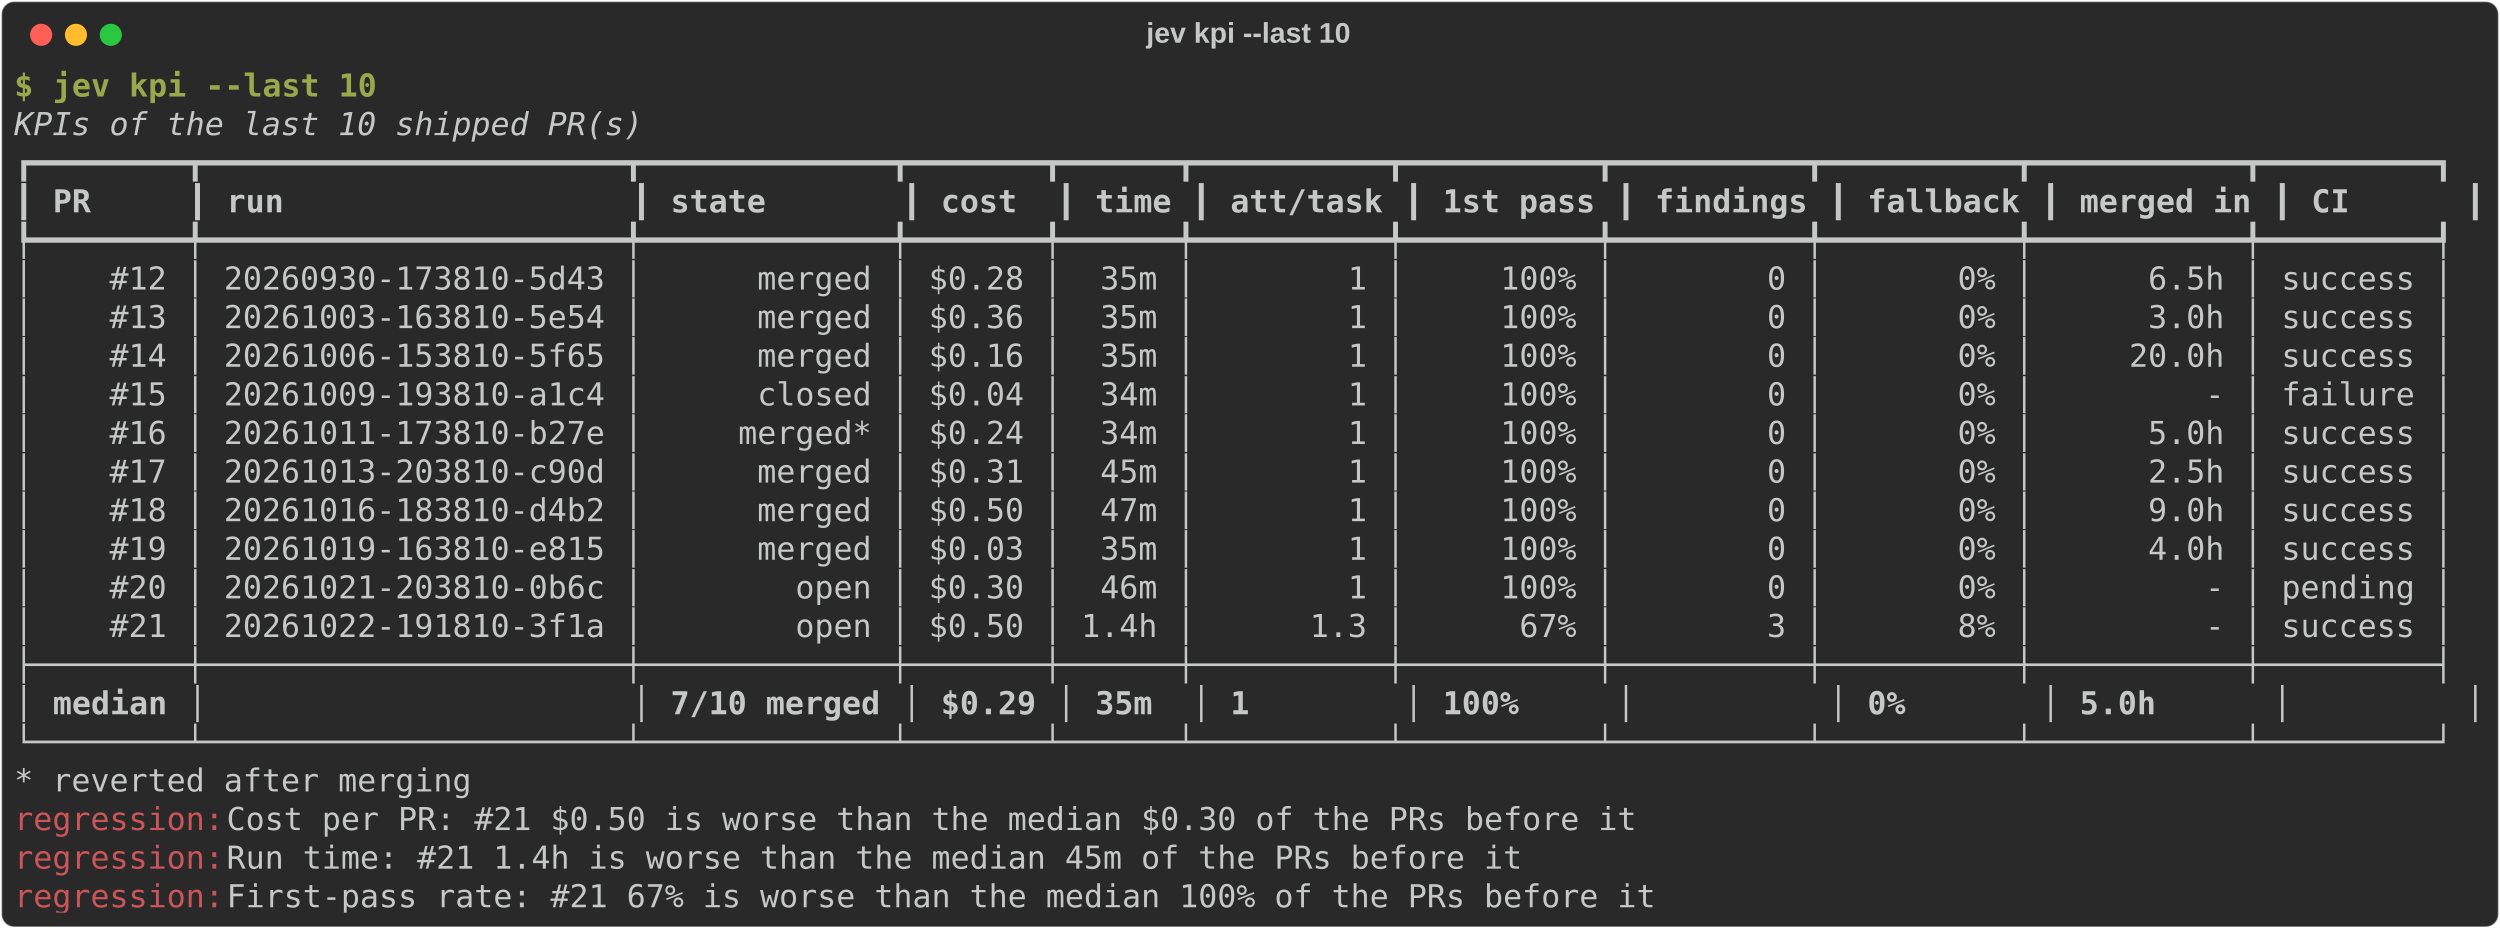
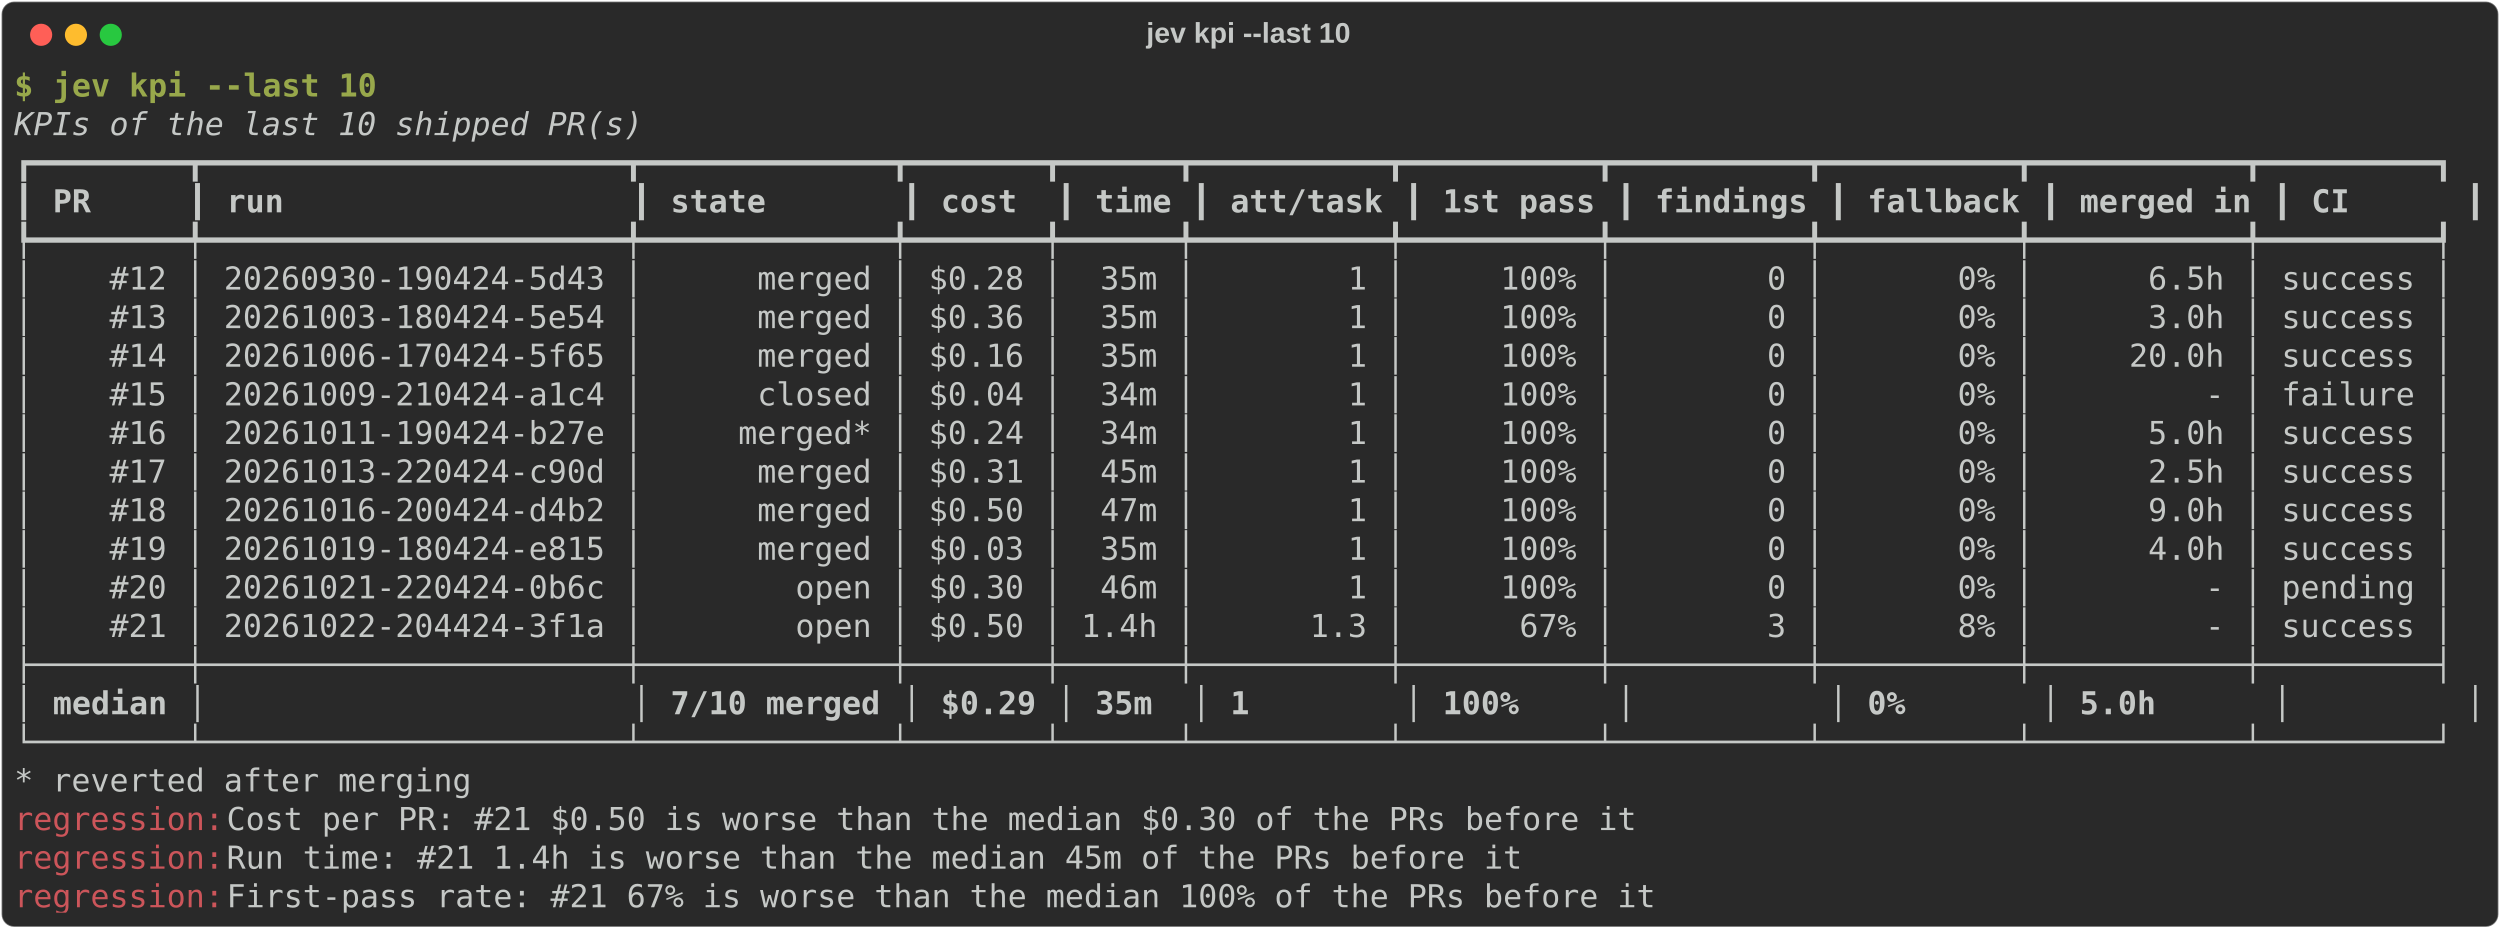
<svg xmlns="http://www.w3.org/2000/svg" class="rich-terminal" viewBox="0 0 1580 586.8">
  <style>

    @font-face {
        font-family: "Fira Code";
        src: local("FiraCode-Regular"),
                url("https://cdnjs.cloudflare.com/ajax/libs/firacode/6.2.0/woff2/FiraCode-Regular.woff2") format("woff2"),
                url("https://cdnjs.cloudflare.com/ajax/libs/firacode/6.2.0/woff/FiraCode-Regular.woff") format("woff");
        font-style: normal;
        font-weight: 400;
    }
    @font-face {
        font-family: "Fira Code";
        src: local("FiraCode-Bold"),
                url("https://cdnjs.cloudflare.com/ajax/libs/firacode/6.2.0/woff2/FiraCode-Bold.woff2") format("woff2"),
                url("https://cdnjs.cloudflare.com/ajax/libs/firacode/6.2.0/woff/FiraCode-Bold.woff") format("woff");
        font-style: bold;
        font-weight: 700;
    }

-     .terminal-3454750948-matrix {
+     .terminal-2838319310-matrix {
        font-family: Fira Code, monospace;
        font-size: 20px;
        line-height: 24.4px;
        font-variant-east-asian: full-width;
    }

-     .terminal-3454750948-title {
+     .terminal-2838319310-title {
        font-size: 18px;
        font-weight: bold;
        font-family: arial;
    }

-     .terminal-3454750948-r1 { fill: #98a84b;font-weight: bold }
- .terminal-3454750948-r2 { fill: #c5c8c6 }
- .terminal-3454750948-r3 { fill: #c5c8c6;font-style: italic; }
- .terminal-3454750948-r4 { fill: #c5c8c6;font-weight: bold }
- .terminal-3454750948-r5 { fill: #cc555a }
+     .terminal-2838319310-r1 { fill: #98a84b;font-weight: bold }
+ .terminal-2838319310-r2 { fill: #c5c8c6 }
+ .terminal-2838319310-r3 { fill: #c5c8c6;font-style: italic; }
+ .terminal-2838319310-r4 { fill: #c5c8c6;font-weight: bold }
+ .terminal-2838319310-r5 { fill: #cc555a }
    </style>
  <defs>
-     <clipPath id="terminal-3454750948-clip-terminal">
+     <clipPath id="terminal-2838319310-clip-terminal">
      <rect x="0" y="0" width="1560.6" height="535.8" />
    </clipPath>
-     <clipPath id="terminal-3454750948-line-0">
+     <clipPath id="terminal-2838319310-line-0">
      <rect x="0" y="1.5" width="1561.6" height="24.65" />
    </clipPath>
-     <clipPath id="terminal-3454750948-line-1">
+     <clipPath id="terminal-2838319310-line-1">
      <rect x="0" y="25.9" width="1561.6" height="24.65" />
    </clipPath>
-     <clipPath id="terminal-3454750948-line-2">
+     <clipPath id="terminal-2838319310-line-2">
      <rect x="0" y="50.3" width="1561.6" height="24.65" />
    </clipPath>
-     <clipPath id="terminal-3454750948-line-3">
+     <clipPath id="terminal-2838319310-line-3">
      <rect x="0" y="74.7" width="1561.6" height="24.65" />
    </clipPath>
-     <clipPath id="terminal-3454750948-line-4">
+     <clipPath id="terminal-2838319310-line-4">
      <rect x="0" y="99.1" width="1561.6" height="24.65" />
    </clipPath>
-     <clipPath id="terminal-3454750948-line-5">
+     <clipPath id="terminal-2838319310-line-5">
      <rect x="0" y="123.5" width="1561.6" height="24.65" />
    </clipPath>
-     <clipPath id="terminal-3454750948-line-6">
+     <clipPath id="terminal-2838319310-line-6">
      <rect x="0" y="147.9" width="1561.6" height="24.65" />
    </clipPath>
-     <clipPath id="terminal-3454750948-line-7">
+     <clipPath id="terminal-2838319310-line-7">
      <rect x="0" y="172.3" width="1561.6" height="24.65" />
    </clipPath>
-     <clipPath id="terminal-3454750948-line-8">
+     <clipPath id="terminal-2838319310-line-8">
      <rect x="0" y="196.7" width="1561.6" height="24.65" />
    </clipPath>
-     <clipPath id="terminal-3454750948-line-9">
+     <clipPath id="terminal-2838319310-line-9">
      <rect x="0" y="221.1" width="1561.6" height="24.65" />
    </clipPath>
-     <clipPath id="terminal-3454750948-line-10">
+     <clipPath id="terminal-2838319310-line-10">
      <rect x="0" y="245.5" width="1561.6" height="24.65" />
    </clipPath>
-     <clipPath id="terminal-3454750948-line-11">
+     <clipPath id="terminal-2838319310-line-11">
      <rect x="0" y="269.9" width="1561.6" height="24.65" />
    </clipPath>
-     <clipPath id="terminal-3454750948-line-12">
+     <clipPath id="terminal-2838319310-line-12">
      <rect x="0" y="294.3" width="1561.6" height="24.65" />
    </clipPath>
-     <clipPath id="terminal-3454750948-line-13">
+     <clipPath id="terminal-2838319310-line-13">
      <rect x="0" y="318.7" width="1561.6" height="24.65" />
    </clipPath>
-     <clipPath id="terminal-3454750948-line-14">
+     <clipPath id="terminal-2838319310-line-14">
      <rect x="0" y="343.1" width="1561.6" height="24.65" />
    </clipPath>
-     <clipPath id="terminal-3454750948-line-15">
+     <clipPath id="terminal-2838319310-line-15">
      <rect x="0" y="367.5" width="1561.6" height="24.65" />
    </clipPath>
-     <clipPath id="terminal-3454750948-line-16">
+     <clipPath id="terminal-2838319310-line-16">
      <rect x="0" y="391.9" width="1561.6" height="24.65" />
    </clipPath>
-     <clipPath id="terminal-3454750948-line-17">
+     <clipPath id="terminal-2838319310-line-17">
      <rect x="0" y="416.3" width="1561.6" height="24.65" />
    </clipPath>
-     <clipPath id="terminal-3454750948-line-18">
+     <clipPath id="terminal-2838319310-line-18">
      <rect x="0" y="440.7" width="1561.6" height="24.65" />
    </clipPath>
-     <clipPath id="terminal-3454750948-line-19">
+     <clipPath id="terminal-2838319310-line-19">
      <rect x="0" y="465.1" width="1561.6" height="24.65" />
    </clipPath>
-     <clipPath id="terminal-3454750948-line-20">
+     <clipPath id="terminal-2838319310-line-20">
      <rect x="0" y="489.5" width="1561.6" height="24.65" />
    </clipPath>
  </defs>
  <rect fill="#292929" stroke="rgba(255,255,255,0.35)" stroke-width="1" x="1" y="1" width="1578" height="584.8" rx="8" />
-   <text class="terminal-3454750948-title" fill="#c5c8c6" text-anchor="middle" x="789" y="27">jev kpi --last 10</text>
+   <text class="terminal-2838319310-title" fill="#c5c8c6" text-anchor="middle" x="789" y="27">jev kpi --last 10</text>
  <g transform="translate(26,22)">
    <circle cx="0" cy="0" r="7" fill="#ff5f57" />
    <circle cx="22" cy="0" r="7" fill="#febc2e" />
    <circle cx="44" cy="0" r="7" fill="#28c840" />
  </g>
-   <g transform="translate(9, 41)" clip-path="url(#terminal-3454750948-clip-terminal)">
-     <g class="terminal-3454750948-matrix">
-       <text class="terminal-3454750948-r1" x="0" y="20" textLength="24.4" clip-path="url(#terminal-3454750948-line-0)">$ </text>
-       <text class="terminal-3454750948-r1" x="24.4" y="20" textLength="207.4" clip-path="url(#terminal-3454750948-line-0)">jev kpi --last 10</text>
-       <text class="terminal-3454750948-r2" x="1561.6" y="20" textLength="12.2" clip-path="url(#terminal-3454750948-line-0)">
- </text>
-       <text class="terminal-3454750948-r3" x="0" y="44.4" textLength="1561.6" clip-path="url(#terminal-3454750948-line-1)">                                               KPIs of the last 10 shipped PR(s)                                                </text>
-       <text class="terminal-3454750948-r2" x="1561.6" y="44.4" textLength="12.2" clip-path="url(#terminal-3454750948-line-1)">
- </text>
-       <text class="terminal-3454750948-r2" x="0" y="68.8" textLength="1561.6" clip-path="url(#terminal-3454750948-line-2)">┏━━━━━━━━┳━━━━━━━━━━━━━━━━━━━━━━┳━━━━━━━━━━━━━┳━━━━━━━┳━━━━━━┳━━━━━━━━━━┳━━━━━━━━━━┳━━━━━━━━━━┳━━━━━━━━━━┳━━━━━━━━━━━┳━━━━━━━━━┓</text>
-       <text class="terminal-3454750948-r2" x="1561.6" y="68.8" textLength="12.2" clip-path="url(#terminal-3454750948-line-2)">
- </text>
-       <text class="terminal-3454750948-r2" x="0" y="93.2" textLength="12.2" clip-path="url(#terminal-3454750948-line-3)">┃</text>
-       <text class="terminal-3454750948-r4" x="24.4" y="93.2" textLength="73.2" clip-path="url(#terminal-3454750948-line-3)">    PR</text>
-       <text class="terminal-3454750948-r2" x="109.8" y="93.2" textLength="12.2" clip-path="url(#terminal-3454750948-line-3)">┃</text>
-       <text class="terminal-3454750948-r4" x="134.2" y="93.2" textLength="244" clip-path="url(#terminal-3454750948-line-3)">run                 </text>
-       <text class="terminal-3454750948-r2" x="390.4" y="93.2" textLength="12.2" clip-path="url(#terminal-3454750948-line-3)">┃</text>
-       <text class="terminal-3454750948-r4" x="414.8" y="93.2" textLength="134.2" clip-path="url(#terminal-3454750948-line-3)">      state</text>
-       <text class="terminal-3454750948-r2" x="561.2" y="93.2" textLength="12.2" clip-path="url(#terminal-3454750948-line-3)">┃</text>
-       <text class="terminal-3454750948-r4" x="585.6" y="93.2" textLength="61" clip-path="url(#terminal-3454750948-line-3)"> cost</text>
-       <text class="terminal-3454750948-r2" x="658.8" y="93.2" textLength="12.2" clip-path="url(#terminal-3454750948-line-3)">┃</text>
-       <text class="terminal-3454750948-r4" x="683.2" y="93.2" textLength="48.8" clip-path="url(#terminal-3454750948-line-3)">time</text>
-       <text class="terminal-3454750948-r2" x="744.2" y="93.2" textLength="12.2" clip-path="url(#terminal-3454750948-line-3)">┃</text>
-       <text class="terminal-3454750948-r4" x="768.6" y="93.2" textLength="97.6" clip-path="url(#terminal-3454750948-line-3)">att/task</text>
-       <text class="terminal-3454750948-r2" x="878.4" y="93.2" textLength="12.2" clip-path="url(#terminal-3454750948-line-3)">┃</text>
-       <text class="terminal-3454750948-r4" x="902.8" y="93.2" textLength="97.6" clip-path="url(#terminal-3454750948-line-3)">1st pass</text>
-       <text class="terminal-3454750948-r2" x="1012.6" y="93.2" textLength="12.2" clip-path="url(#terminal-3454750948-line-3)">┃</text>
-       <text class="terminal-3454750948-r4" x="1037" y="93.2" textLength="97.6" clip-path="url(#terminal-3454750948-line-3)">findings</text>
-       <text class="terminal-3454750948-r2" x="1146.8" y="93.2" textLength="12.2" clip-path="url(#terminal-3454750948-line-3)">┃</text>
-       <text class="terminal-3454750948-r4" x="1171.2" y="93.2" textLength="97.6" clip-path="url(#terminal-3454750948-line-3)">fallback</text>
-       <text class="terminal-3454750948-r2" x="1281" y="93.2" textLength="12.2" clip-path="url(#terminal-3454750948-line-3)">┃</text>
-       <text class="terminal-3454750948-r4" x="1305.4" y="93.2" textLength="109.8" clip-path="url(#terminal-3454750948-line-3)">merged in</text>
-       <text class="terminal-3454750948-r2" x="1427.4" y="93.2" textLength="12.2" clip-path="url(#terminal-3454750948-line-3)">┃</text>
-       <text class="terminal-3454750948-r4" x="1451.8" y="93.2" textLength="85.4" clip-path="url(#terminal-3454750948-line-3)">     CI</text>
-       <text class="terminal-3454750948-r2" x="1549.4" y="93.2" textLength="12.2" clip-path="url(#terminal-3454750948-line-3)">┃</text>
-       <text class="terminal-3454750948-r2" x="1561.6" y="93.2" textLength="12.2" clip-path="url(#terminal-3454750948-line-3)">
- </text>
-       <text class="terminal-3454750948-r2" x="0" y="117.6" textLength="1561.6" clip-path="url(#terminal-3454750948-line-4)">┡━━━━━━━━╇━━━━━━━━━━━━━━━━━━━━━━╇━━━━━━━━━━━━━╇━━━━━━━╇━━━━━━╇━━━━━━━━━━╇━━━━━━━━━━╇━━━━━━━━━━╇━━━━━━━━━━╇━━━━━━━━━━━╇━━━━━━━━━┩</text>
-       <text class="terminal-3454750948-r2" x="1561.6" y="117.6" textLength="12.2" clip-path="url(#terminal-3454750948-line-4)">
- </text>
-       <text class="terminal-3454750948-r2" x="0" y="142" textLength="1561.6" clip-path="url(#terminal-3454750948-line-5)">│    #12 │ 20260930-173810-5d43 │      merged │ $0.28 │  35m │        1 │     100% │        0 │       0% │      6.5h │ success │</text>
-       <text class="terminal-3454750948-r2" x="1561.6" y="142" textLength="12.2" clip-path="url(#terminal-3454750948-line-5)">
- </text>
-       <text class="terminal-3454750948-r2" x="0" y="166.4" textLength="1561.6" clip-path="url(#terminal-3454750948-line-6)">│    #13 │ 20261003-163810-5e54 │      merged │ $0.36 │  35m │        1 │     100% │        0 │       0% │      3.0h │ success │</text>
-       <text class="terminal-3454750948-r2" x="1561.6" y="166.4" textLength="12.2" clip-path="url(#terminal-3454750948-line-6)">
- </text>
-       <text class="terminal-3454750948-r2" x="0" y="190.8" textLength="1561.6" clip-path="url(#terminal-3454750948-line-7)">│    #14 │ 20261006-153810-5f65 │      merged │ $0.16 │  35m │        1 │     100% │        0 │       0% │     20.0h │ success │</text>
-       <text class="terminal-3454750948-r2" x="1561.6" y="190.8" textLength="12.2" clip-path="url(#terminal-3454750948-line-7)">
- </text>
-       <text class="terminal-3454750948-r2" x="0" y="215.2" textLength="1561.6" clip-path="url(#terminal-3454750948-line-8)">│    #15 │ 20261009-193810-a1c4 │      closed │ $0.04 │  34m │        1 │     100% │        0 │       0% │         - │ failure │</text>
-       <text class="terminal-3454750948-r2" x="1561.6" y="215.2" textLength="12.2" clip-path="url(#terminal-3454750948-line-8)">
- </text>
-       <text class="terminal-3454750948-r2" x="0" y="239.6" textLength="1561.6" clip-path="url(#terminal-3454750948-line-9)">│    #16 │ 20261011-173810-b27e │     merged* │ $0.24 │  34m │        1 │     100% │        0 │       0% │      5.0h │ success │</text>
-       <text class="terminal-3454750948-r2" x="1561.6" y="239.6" textLength="12.2" clip-path="url(#terminal-3454750948-line-9)">
- </text>
-       <text class="terminal-3454750948-r2" x="0" y="264" textLength="1561.6" clip-path="url(#terminal-3454750948-line-10)">│    #17 │ 20261013-203810-c90d │      merged │ $0.31 │  45m │        1 │     100% │        0 │       0% │      2.5h │ success │</text>
-       <text class="terminal-3454750948-r2" x="1561.6" y="264" textLength="12.2" clip-path="url(#terminal-3454750948-line-10)">
- </text>
-       <text class="terminal-3454750948-r2" x="0" y="288.4" textLength="1561.6" clip-path="url(#terminal-3454750948-line-11)">│    #18 │ 20261016-183810-d4b2 │      merged │ $0.50 │  47m │        1 │     100% │        0 │       0% │      9.0h │ success │</text>
-       <text class="terminal-3454750948-r2" x="1561.6" y="288.4" textLength="12.2" clip-path="url(#terminal-3454750948-line-11)">
- </text>
-       <text class="terminal-3454750948-r2" x="0" y="312.8" textLength="1561.6" clip-path="url(#terminal-3454750948-line-12)">│    #19 │ 20261019-163810-e815 │      merged │ $0.03 │  35m │        1 │     100% │        0 │       0% │      4.0h │ success │</text>
-       <text class="terminal-3454750948-r2" x="1561.6" y="312.8" textLength="12.2" clip-path="url(#terminal-3454750948-line-12)">
- </text>
-       <text class="terminal-3454750948-r2" x="0" y="337.2" textLength="1561.6" clip-path="url(#terminal-3454750948-line-13)">│    #20 │ 20261021-203810-0b6c │        open │ $0.30 │  46m │        1 │     100% │        0 │       0% │         - │ pending │</text>
-       <text class="terminal-3454750948-r2" x="1561.6" y="337.2" textLength="12.2" clip-path="url(#terminal-3454750948-line-13)">
- </text>
-       <text class="terminal-3454750948-r2" x="0" y="361.6" textLength="1561.6" clip-path="url(#terminal-3454750948-line-14)">│    #21 │ 20261022-191810-3f1a │        open │ $0.50 │ 1.4h │      1.3 │      67% │        3 │       8% │         - │ success │</text>
-       <text class="terminal-3454750948-r2" x="1561.6" y="361.6" textLength="12.2" clip-path="url(#terminal-3454750948-line-14)">
- </text>
-       <text class="terminal-3454750948-r2" x="0" y="386" textLength="1561.6" clip-path="url(#terminal-3454750948-line-15)">├────────┼──────────────────────┼─────────────┼───────┼──────┼──────────┼──────────┼──────────┼──────────┼───────────┼─────────┤</text>
-       <text class="terminal-3454750948-r2" x="1561.6" y="386" textLength="12.2" clip-path="url(#terminal-3454750948-line-15)">
- </text>
-       <text class="terminal-3454750948-r2" x="0" y="410.4" textLength="12.2" clip-path="url(#terminal-3454750948-line-16)">│</text>
-       <text class="terminal-3454750948-r4" x="24.4" y="410.4" textLength="73.2" clip-path="url(#terminal-3454750948-line-16)">median</text>
-       <text class="terminal-3454750948-r2" x="109.8" y="410.4" textLength="12.2" clip-path="url(#terminal-3454750948-line-16)">│</text>
-       <text class="terminal-3454750948-r2" x="390.4" y="410.4" textLength="12.2" clip-path="url(#terminal-3454750948-line-16)">│</text>
-       <text class="terminal-3454750948-r4" x="414.8" y="410.4" textLength="134.2" clip-path="url(#terminal-3454750948-line-16)">7/10 merged</text>
-       <text class="terminal-3454750948-r2" x="561.2" y="410.4" textLength="12.2" clip-path="url(#terminal-3454750948-line-16)">│</text>
-       <text class="terminal-3454750948-r4" x="585.6" y="410.4" textLength="61" clip-path="url(#terminal-3454750948-line-16)">$0.29</text>
-       <text class="terminal-3454750948-r2" x="658.8" y="410.4" textLength="12.2" clip-path="url(#terminal-3454750948-line-16)">│</text>
-       <text class="terminal-3454750948-r4" x="683.2" y="410.4" textLength="48.8" clip-path="url(#terminal-3454750948-line-16)"> 35m</text>
-       <text class="terminal-3454750948-r2" x="744.2" y="410.4" textLength="12.2" clip-path="url(#terminal-3454750948-line-16)">│</text>
-       <text class="terminal-3454750948-r4" x="768.6" y="410.4" textLength="97.6" clip-path="url(#terminal-3454750948-line-16)">       1</text>
-       <text class="terminal-3454750948-r2" x="878.4" y="410.4" textLength="12.2" clip-path="url(#terminal-3454750948-line-16)">│</text>
-       <text class="terminal-3454750948-r4" x="902.8" y="410.4" textLength="97.6" clip-path="url(#terminal-3454750948-line-16)">    100%</text>
-       <text class="terminal-3454750948-r2" x="1012.6" y="410.4" textLength="12.2" clip-path="url(#terminal-3454750948-line-16)">│</text>
-       <text class="terminal-3454750948-r2" x="1146.8" y="410.4" textLength="12.2" clip-path="url(#terminal-3454750948-line-16)">│</text>
-       <text class="terminal-3454750948-r4" x="1171.2" y="410.4" textLength="97.6" clip-path="url(#terminal-3454750948-line-16)">      0%</text>
-       <text class="terminal-3454750948-r2" x="1281" y="410.4" textLength="12.2" clip-path="url(#terminal-3454750948-line-16)">│</text>
-       <text class="terminal-3454750948-r4" x="1305.4" y="410.4" textLength="109.8" clip-path="url(#terminal-3454750948-line-16)">     5.0h</text>
-       <text class="terminal-3454750948-r2" x="1427.4" y="410.4" textLength="12.2" clip-path="url(#terminal-3454750948-line-16)">│</text>
-       <text class="terminal-3454750948-r2" x="1549.4" y="410.4" textLength="12.2" clip-path="url(#terminal-3454750948-line-16)">│</text>
-       <text class="terminal-3454750948-r2" x="1561.6" y="410.4" textLength="12.2" clip-path="url(#terminal-3454750948-line-16)">
- </text>
-       <text class="terminal-3454750948-r2" x="0" y="434.8" textLength="1561.6" clip-path="url(#terminal-3454750948-line-17)">└────────┴──────────────────────┴─────────────┴───────┴──────┴──────────┴──────────┴──────────┴──────────┴───────────┴─────────┘</text>
-       <text class="terminal-3454750948-r2" x="1561.6" y="434.8" textLength="12.2" clip-path="url(#terminal-3454750948-line-17)">
- </text>
-       <text class="terminal-3454750948-r2" x="0" y="459.2" textLength="292.8" clip-path="url(#terminal-3454750948-line-18)">* reverted after merging</text>
-       <text class="terminal-3454750948-r2" x="1561.6" y="459.2" textLength="12.2" clip-path="url(#terminal-3454750948-line-18)">
- </text>
-       <text class="terminal-3454750948-r5" x="0" y="483.6" textLength="134.2" clip-path="url(#terminal-3454750948-line-19)">regression:</text>
-       <text class="terminal-3454750948-r2" x="134.2" y="483.6" textLength="915" clip-path="url(#terminal-3454750948-line-19)"> Cost per PR: #21 $0.50 is worse than the median $0.30 of the PRs before it</text>
-       <text class="terminal-3454750948-r2" x="1561.6" y="483.6" textLength="12.2" clip-path="url(#terminal-3454750948-line-19)">
- </text>
-       <text class="terminal-3454750948-r5" x="0" y="508" textLength="134.2" clip-path="url(#terminal-3454750948-line-20)">regression:</text>
-       <text class="terminal-3454750948-r2" x="134.2" y="508" textLength="841.8" clip-path="url(#terminal-3454750948-line-20)"> Run time: #21 1.4h is worse than the median 45m of the PRs before it</text>
-       <text class="terminal-3454750948-r2" x="1561.6" y="508" textLength="12.2" clip-path="url(#terminal-3454750948-line-20)">
- </text>
-       <text class="terminal-3454750948-r5" x="0" y="532.4" textLength="134.2" clip-path="url(#terminal-3454750948-line-21)">regression:</text>
-       <text class="terminal-3454750948-r2" x="134.2" y="532.4" textLength="927.2" clip-path="url(#terminal-3454750948-line-21)"> First-pass rate: #21 67% is worse than the median 100% of the PRs before it</text>
-       <text class="terminal-3454750948-r2" x="1561.6" y="532.4" textLength="12.2" clip-path="url(#terminal-3454750948-line-21)">
+   <g transform="translate(9, 41)" clip-path="url(#terminal-2838319310-clip-terminal)">
+     <g class="terminal-2838319310-matrix">
+       <text class="terminal-2838319310-r1" x="0" y="20" textLength="24.4" clip-path="url(#terminal-2838319310-line-0)">$ </text>
+       <text class="terminal-2838319310-r1" x="24.4" y="20" textLength="207.4" clip-path="url(#terminal-2838319310-line-0)">jev kpi --last 10</text>
+       <text class="terminal-2838319310-r2" x="1561.6" y="20" textLength="12.2" clip-path="url(#terminal-2838319310-line-0)">
+ </text>
+       <text class="terminal-2838319310-r3" x="0" y="44.4" textLength="1561.6" clip-path="url(#terminal-2838319310-line-1)">                                               KPIs of the last 10 shipped PR(s)                                                </text>
+       <text class="terminal-2838319310-r2" x="1561.6" y="44.4" textLength="12.2" clip-path="url(#terminal-2838319310-line-1)">
+ </text>
+       <text class="terminal-2838319310-r2" x="0" y="68.8" textLength="1561.6" clip-path="url(#terminal-2838319310-line-2)">┏━━━━━━━━┳━━━━━━━━━━━━━━━━━━━━━━┳━━━━━━━━━━━━━┳━━━━━━━┳━━━━━━┳━━━━━━━━━━┳━━━━━━━━━━┳━━━━━━━━━━┳━━━━━━━━━━┳━━━━━━━━━━━┳━━━━━━━━━┓</text>
+       <text class="terminal-2838319310-r2" x="1561.6" y="68.8" textLength="12.2" clip-path="url(#terminal-2838319310-line-2)">
+ </text>
+       <text class="terminal-2838319310-r2" x="0" y="93.2" textLength="12.2" clip-path="url(#terminal-2838319310-line-3)">┃</text>
+       <text class="terminal-2838319310-r4" x="24.4" y="93.2" textLength="73.2" clip-path="url(#terminal-2838319310-line-3)">    PR</text>
+       <text class="terminal-2838319310-r2" x="109.8" y="93.2" textLength="12.2" clip-path="url(#terminal-2838319310-line-3)">┃</text>
+       <text class="terminal-2838319310-r4" x="134.2" y="93.2" textLength="244" clip-path="url(#terminal-2838319310-line-3)">run                 </text>
+       <text class="terminal-2838319310-r2" x="390.4" y="93.2" textLength="12.2" clip-path="url(#terminal-2838319310-line-3)">┃</text>
+       <text class="terminal-2838319310-r4" x="414.8" y="93.2" textLength="134.2" clip-path="url(#terminal-2838319310-line-3)">      state</text>
+       <text class="terminal-2838319310-r2" x="561.2" y="93.2" textLength="12.2" clip-path="url(#terminal-2838319310-line-3)">┃</text>
+       <text class="terminal-2838319310-r4" x="585.6" y="93.2" textLength="61" clip-path="url(#terminal-2838319310-line-3)"> cost</text>
+       <text class="terminal-2838319310-r2" x="658.8" y="93.2" textLength="12.2" clip-path="url(#terminal-2838319310-line-3)">┃</text>
+       <text class="terminal-2838319310-r4" x="683.2" y="93.2" textLength="48.8" clip-path="url(#terminal-2838319310-line-3)">time</text>
+       <text class="terminal-2838319310-r2" x="744.2" y="93.2" textLength="12.2" clip-path="url(#terminal-2838319310-line-3)">┃</text>
+       <text class="terminal-2838319310-r4" x="768.6" y="93.2" textLength="97.6" clip-path="url(#terminal-2838319310-line-3)">att/task</text>
+       <text class="terminal-2838319310-r2" x="878.4" y="93.2" textLength="12.2" clip-path="url(#terminal-2838319310-line-3)">┃</text>
+       <text class="terminal-2838319310-r4" x="902.8" y="93.2" textLength="97.6" clip-path="url(#terminal-2838319310-line-3)">1st pass</text>
+       <text class="terminal-2838319310-r2" x="1012.6" y="93.2" textLength="12.2" clip-path="url(#terminal-2838319310-line-3)">┃</text>
+       <text class="terminal-2838319310-r4" x="1037" y="93.2" textLength="97.6" clip-path="url(#terminal-2838319310-line-3)">findings</text>
+       <text class="terminal-2838319310-r2" x="1146.8" y="93.2" textLength="12.2" clip-path="url(#terminal-2838319310-line-3)">┃</text>
+       <text class="terminal-2838319310-r4" x="1171.2" y="93.2" textLength="97.6" clip-path="url(#terminal-2838319310-line-3)">fallback</text>
+       <text class="terminal-2838319310-r2" x="1281" y="93.2" textLength="12.2" clip-path="url(#terminal-2838319310-line-3)">┃</text>
+       <text class="terminal-2838319310-r4" x="1305.4" y="93.2" textLength="109.8" clip-path="url(#terminal-2838319310-line-3)">merged in</text>
+       <text class="terminal-2838319310-r2" x="1427.4" y="93.2" textLength="12.2" clip-path="url(#terminal-2838319310-line-3)">┃</text>
+       <text class="terminal-2838319310-r4" x="1451.8" y="93.2" textLength="85.4" clip-path="url(#terminal-2838319310-line-3)">     CI</text>
+       <text class="terminal-2838319310-r2" x="1549.4" y="93.2" textLength="12.2" clip-path="url(#terminal-2838319310-line-3)">┃</text>
+       <text class="terminal-2838319310-r2" x="1561.6" y="93.2" textLength="12.2" clip-path="url(#terminal-2838319310-line-3)">
+ </text>
+       <text class="terminal-2838319310-r2" x="0" y="117.6" textLength="1561.6" clip-path="url(#terminal-2838319310-line-4)">┡━━━━━━━━╇━━━━━━━━━━━━━━━━━━━━━━╇━━━━━━━━━━━━━╇━━━━━━━╇━━━━━━╇━━━━━━━━━━╇━━━━━━━━━━╇━━━━━━━━━━╇━━━━━━━━━━╇━━━━━━━━━━━╇━━━━━━━━━┩</text>
+       <text class="terminal-2838319310-r2" x="1561.6" y="117.6" textLength="12.2" clip-path="url(#terminal-2838319310-line-4)">
+ </text>
+       <text class="terminal-2838319310-r2" x="0" y="142" textLength="1561.6" clip-path="url(#terminal-2838319310-line-5)">│    #12 │ 20260930-190424-5d43 │      merged │ $0.28 │  35m │        1 │     100% │        0 │       0% │      6.5h │ success │</text>
+       <text class="terminal-2838319310-r2" x="1561.6" y="142" textLength="12.2" clip-path="url(#terminal-2838319310-line-5)">
+ </text>
+       <text class="terminal-2838319310-r2" x="0" y="166.4" textLength="1561.6" clip-path="url(#terminal-2838319310-line-6)">│    #13 │ 20261003-180424-5e54 │      merged │ $0.36 │  35m │        1 │     100% │        0 │       0% │      3.0h │ success │</text>
+       <text class="terminal-2838319310-r2" x="1561.6" y="166.4" textLength="12.2" clip-path="url(#terminal-2838319310-line-6)">
+ </text>
+       <text class="terminal-2838319310-r2" x="0" y="190.8" textLength="1561.6" clip-path="url(#terminal-2838319310-line-7)">│    #14 │ 20261006-170424-5f65 │      merged │ $0.16 │  35m │        1 │     100% │        0 │       0% │     20.0h │ success │</text>
+       <text class="terminal-2838319310-r2" x="1561.6" y="190.8" textLength="12.2" clip-path="url(#terminal-2838319310-line-7)">
+ </text>
+       <text class="terminal-2838319310-r2" x="0" y="215.2" textLength="1561.6" clip-path="url(#terminal-2838319310-line-8)">│    #15 │ 20261009-210424-a1c4 │      closed │ $0.04 │  34m │        1 │     100% │        0 │       0% │         - │ failure │</text>
+       <text class="terminal-2838319310-r2" x="1561.6" y="215.2" textLength="12.2" clip-path="url(#terminal-2838319310-line-8)">
+ </text>
+       <text class="terminal-2838319310-r2" x="0" y="239.6" textLength="1561.6" clip-path="url(#terminal-2838319310-line-9)">│    #16 │ 20261011-190424-b27e │     merged* │ $0.24 │  34m │        1 │     100% │        0 │       0% │      5.0h │ success │</text>
+       <text class="terminal-2838319310-r2" x="1561.6" y="239.6" textLength="12.2" clip-path="url(#terminal-2838319310-line-9)">
+ </text>
+       <text class="terminal-2838319310-r2" x="0" y="264" textLength="1561.6" clip-path="url(#terminal-2838319310-line-10)">│    #17 │ 20261013-220424-c90d │      merged │ $0.31 │  45m │        1 │     100% │        0 │       0% │      2.5h │ success │</text>
+       <text class="terminal-2838319310-r2" x="1561.6" y="264" textLength="12.2" clip-path="url(#terminal-2838319310-line-10)">
+ </text>
+       <text class="terminal-2838319310-r2" x="0" y="288.4" textLength="1561.6" clip-path="url(#terminal-2838319310-line-11)">│    #18 │ 20261016-200424-d4b2 │      merged │ $0.50 │  47m │        1 │     100% │        0 │       0% │      9.0h │ success │</text>
+       <text class="terminal-2838319310-r2" x="1561.6" y="288.4" textLength="12.2" clip-path="url(#terminal-2838319310-line-11)">
+ </text>
+       <text class="terminal-2838319310-r2" x="0" y="312.8" textLength="1561.6" clip-path="url(#terminal-2838319310-line-12)">│    #19 │ 20261019-180424-e815 │      merged │ $0.03 │  35m │        1 │     100% │        0 │       0% │      4.0h │ success │</text>
+       <text class="terminal-2838319310-r2" x="1561.6" y="312.8" textLength="12.2" clip-path="url(#terminal-2838319310-line-12)">
+ </text>
+       <text class="terminal-2838319310-r2" x="0" y="337.2" textLength="1561.6" clip-path="url(#terminal-2838319310-line-13)">│    #20 │ 20261021-220424-0b6c │        open │ $0.30 │  46m │        1 │     100% │        0 │       0% │         - │ pending │</text>
+       <text class="terminal-2838319310-r2" x="1561.6" y="337.2" textLength="12.2" clip-path="url(#terminal-2838319310-line-13)">
+ </text>
+       <text class="terminal-2838319310-r2" x="0" y="361.6" textLength="1561.6" clip-path="url(#terminal-2838319310-line-14)">│    #21 │ 20261022-204424-3f1a │        open │ $0.50 │ 1.4h │      1.3 │      67% │        3 │       8% │         - │ success │</text>
+       <text class="terminal-2838319310-r2" x="1561.6" y="361.6" textLength="12.2" clip-path="url(#terminal-2838319310-line-14)">
+ </text>
+       <text class="terminal-2838319310-r2" x="0" y="386" textLength="1561.6" clip-path="url(#terminal-2838319310-line-15)">├────────┼──────────────────────┼─────────────┼───────┼──────┼──────────┼──────────┼──────────┼──────────┼───────────┼─────────┤</text>
+       <text class="terminal-2838319310-r2" x="1561.6" y="386" textLength="12.2" clip-path="url(#terminal-2838319310-line-15)">
+ </text>
+       <text class="terminal-2838319310-r2" x="0" y="410.4" textLength="12.2" clip-path="url(#terminal-2838319310-line-16)">│</text>
+       <text class="terminal-2838319310-r4" x="24.4" y="410.4" textLength="73.2" clip-path="url(#terminal-2838319310-line-16)">median</text>
+       <text class="terminal-2838319310-r2" x="109.8" y="410.4" textLength="12.2" clip-path="url(#terminal-2838319310-line-16)">│</text>
+       <text class="terminal-2838319310-r2" x="390.4" y="410.4" textLength="12.2" clip-path="url(#terminal-2838319310-line-16)">│</text>
+       <text class="terminal-2838319310-r4" x="414.8" y="410.4" textLength="134.2" clip-path="url(#terminal-2838319310-line-16)">7/10 merged</text>
+       <text class="terminal-2838319310-r2" x="561.2" y="410.4" textLength="12.2" clip-path="url(#terminal-2838319310-line-16)">│</text>
+       <text class="terminal-2838319310-r4" x="585.6" y="410.4" textLength="61" clip-path="url(#terminal-2838319310-line-16)">$0.29</text>
+       <text class="terminal-2838319310-r2" x="658.8" y="410.4" textLength="12.2" clip-path="url(#terminal-2838319310-line-16)">│</text>
+       <text class="terminal-2838319310-r4" x="683.2" y="410.4" textLength="48.8" clip-path="url(#terminal-2838319310-line-16)"> 35m</text>
+       <text class="terminal-2838319310-r2" x="744.2" y="410.4" textLength="12.2" clip-path="url(#terminal-2838319310-line-16)">│</text>
+       <text class="terminal-2838319310-r4" x="768.6" y="410.4" textLength="97.6" clip-path="url(#terminal-2838319310-line-16)">       1</text>
+       <text class="terminal-2838319310-r2" x="878.4" y="410.4" textLength="12.2" clip-path="url(#terminal-2838319310-line-16)">│</text>
+       <text class="terminal-2838319310-r4" x="902.8" y="410.4" textLength="97.6" clip-path="url(#terminal-2838319310-line-16)">    100%</text>
+       <text class="terminal-2838319310-r2" x="1012.6" y="410.4" textLength="12.2" clip-path="url(#terminal-2838319310-line-16)">│</text>
+       <text class="terminal-2838319310-r2" x="1146.8" y="410.4" textLength="12.2" clip-path="url(#terminal-2838319310-line-16)">│</text>
+       <text class="terminal-2838319310-r4" x="1171.2" y="410.4" textLength="97.6" clip-path="url(#terminal-2838319310-line-16)">      0%</text>
+       <text class="terminal-2838319310-r2" x="1281" y="410.4" textLength="12.2" clip-path="url(#terminal-2838319310-line-16)">│</text>
+       <text class="terminal-2838319310-r4" x="1305.4" y="410.4" textLength="109.8" clip-path="url(#terminal-2838319310-line-16)">     5.0h</text>
+       <text class="terminal-2838319310-r2" x="1427.4" y="410.4" textLength="12.2" clip-path="url(#terminal-2838319310-line-16)">│</text>
+       <text class="terminal-2838319310-r2" x="1549.4" y="410.4" textLength="12.2" clip-path="url(#terminal-2838319310-line-16)">│</text>
+       <text class="terminal-2838319310-r2" x="1561.6" y="410.4" textLength="12.2" clip-path="url(#terminal-2838319310-line-16)">
+ </text>
+       <text class="terminal-2838319310-r2" x="0" y="434.8" textLength="1561.6" clip-path="url(#terminal-2838319310-line-17)">└────────┴──────────────────────┴─────────────┴───────┴──────┴──────────┴──────────┴──────────┴──────────┴───────────┴─────────┘</text>
+       <text class="terminal-2838319310-r2" x="1561.6" y="434.8" textLength="12.2" clip-path="url(#terminal-2838319310-line-17)">
+ </text>
+       <text class="terminal-2838319310-r2" x="0" y="459.2" textLength="292.8" clip-path="url(#terminal-2838319310-line-18)">* reverted after merging</text>
+       <text class="terminal-2838319310-r2" x="1561.6" y="459.2" textLength="12.2" clip-path="url(#terminal-2838319310-line-18)">
+ </text>
+       <text class="terminal-2838319310-r5" x="0" y="483.6" textLength="134.2" clip-path="url(#terminal-2838319310-line-19)">regression:</text>
+       <text class="terminal-2838319310-r2" x="134.2" y="483.6" textLength="915" clip-path="url(#terminal-2838319310-line-19)"> Cost per PR: #21 $0.50 is worse than the median $0.30 of the PRs before it</text>
+       <text class="terminal-2838319310-r2" x="1561.6" y="483.6" textLength="12.2" clip-path="url(#terminal-2838319310-line-19)">
+ </text>
+       <text class="terminal-2838319310-r5" x="0" y="508" textLength="134.2" clip-path="url(#terminal-2838319310-line-20)">regression:</text>
+       <text class="terminal-2838319310-r2" x="134.2" y="508" textLength="841.8" clip-path="url(#terminal-2838319310-line-20)"> Run time: #21 1.4h is worse than the median 45m of the PRs before it</text>
+       <text class="terminal-2838319310-r2" x="1561.6" y="508" textLength="12.2" clip-path="url(#terminal-2838319310-line-20)">
+ </text>
+       <text class="terminal-2838319310-r5" x="0" y="532.4" textLength="134.2" clip-path="url(#terminal-2838319310-line-21)">regression:</text>
+       <text class="terminal-2838319310-r2" x="134.2" y="532.4" textLength="927.2" clip-path="url(#terminal-2838319310-line-21)"> First-pass rate: #21 67% is worse than the median 100% of the PRs before it</text>
+       <text class="terminal-2838319310-r2" x="1561.6" y="532.4" textLength="12.2" clip-path="url(#terminal-2838319310-line-21)">
</text>
    </g>
  </g>
</svg>
